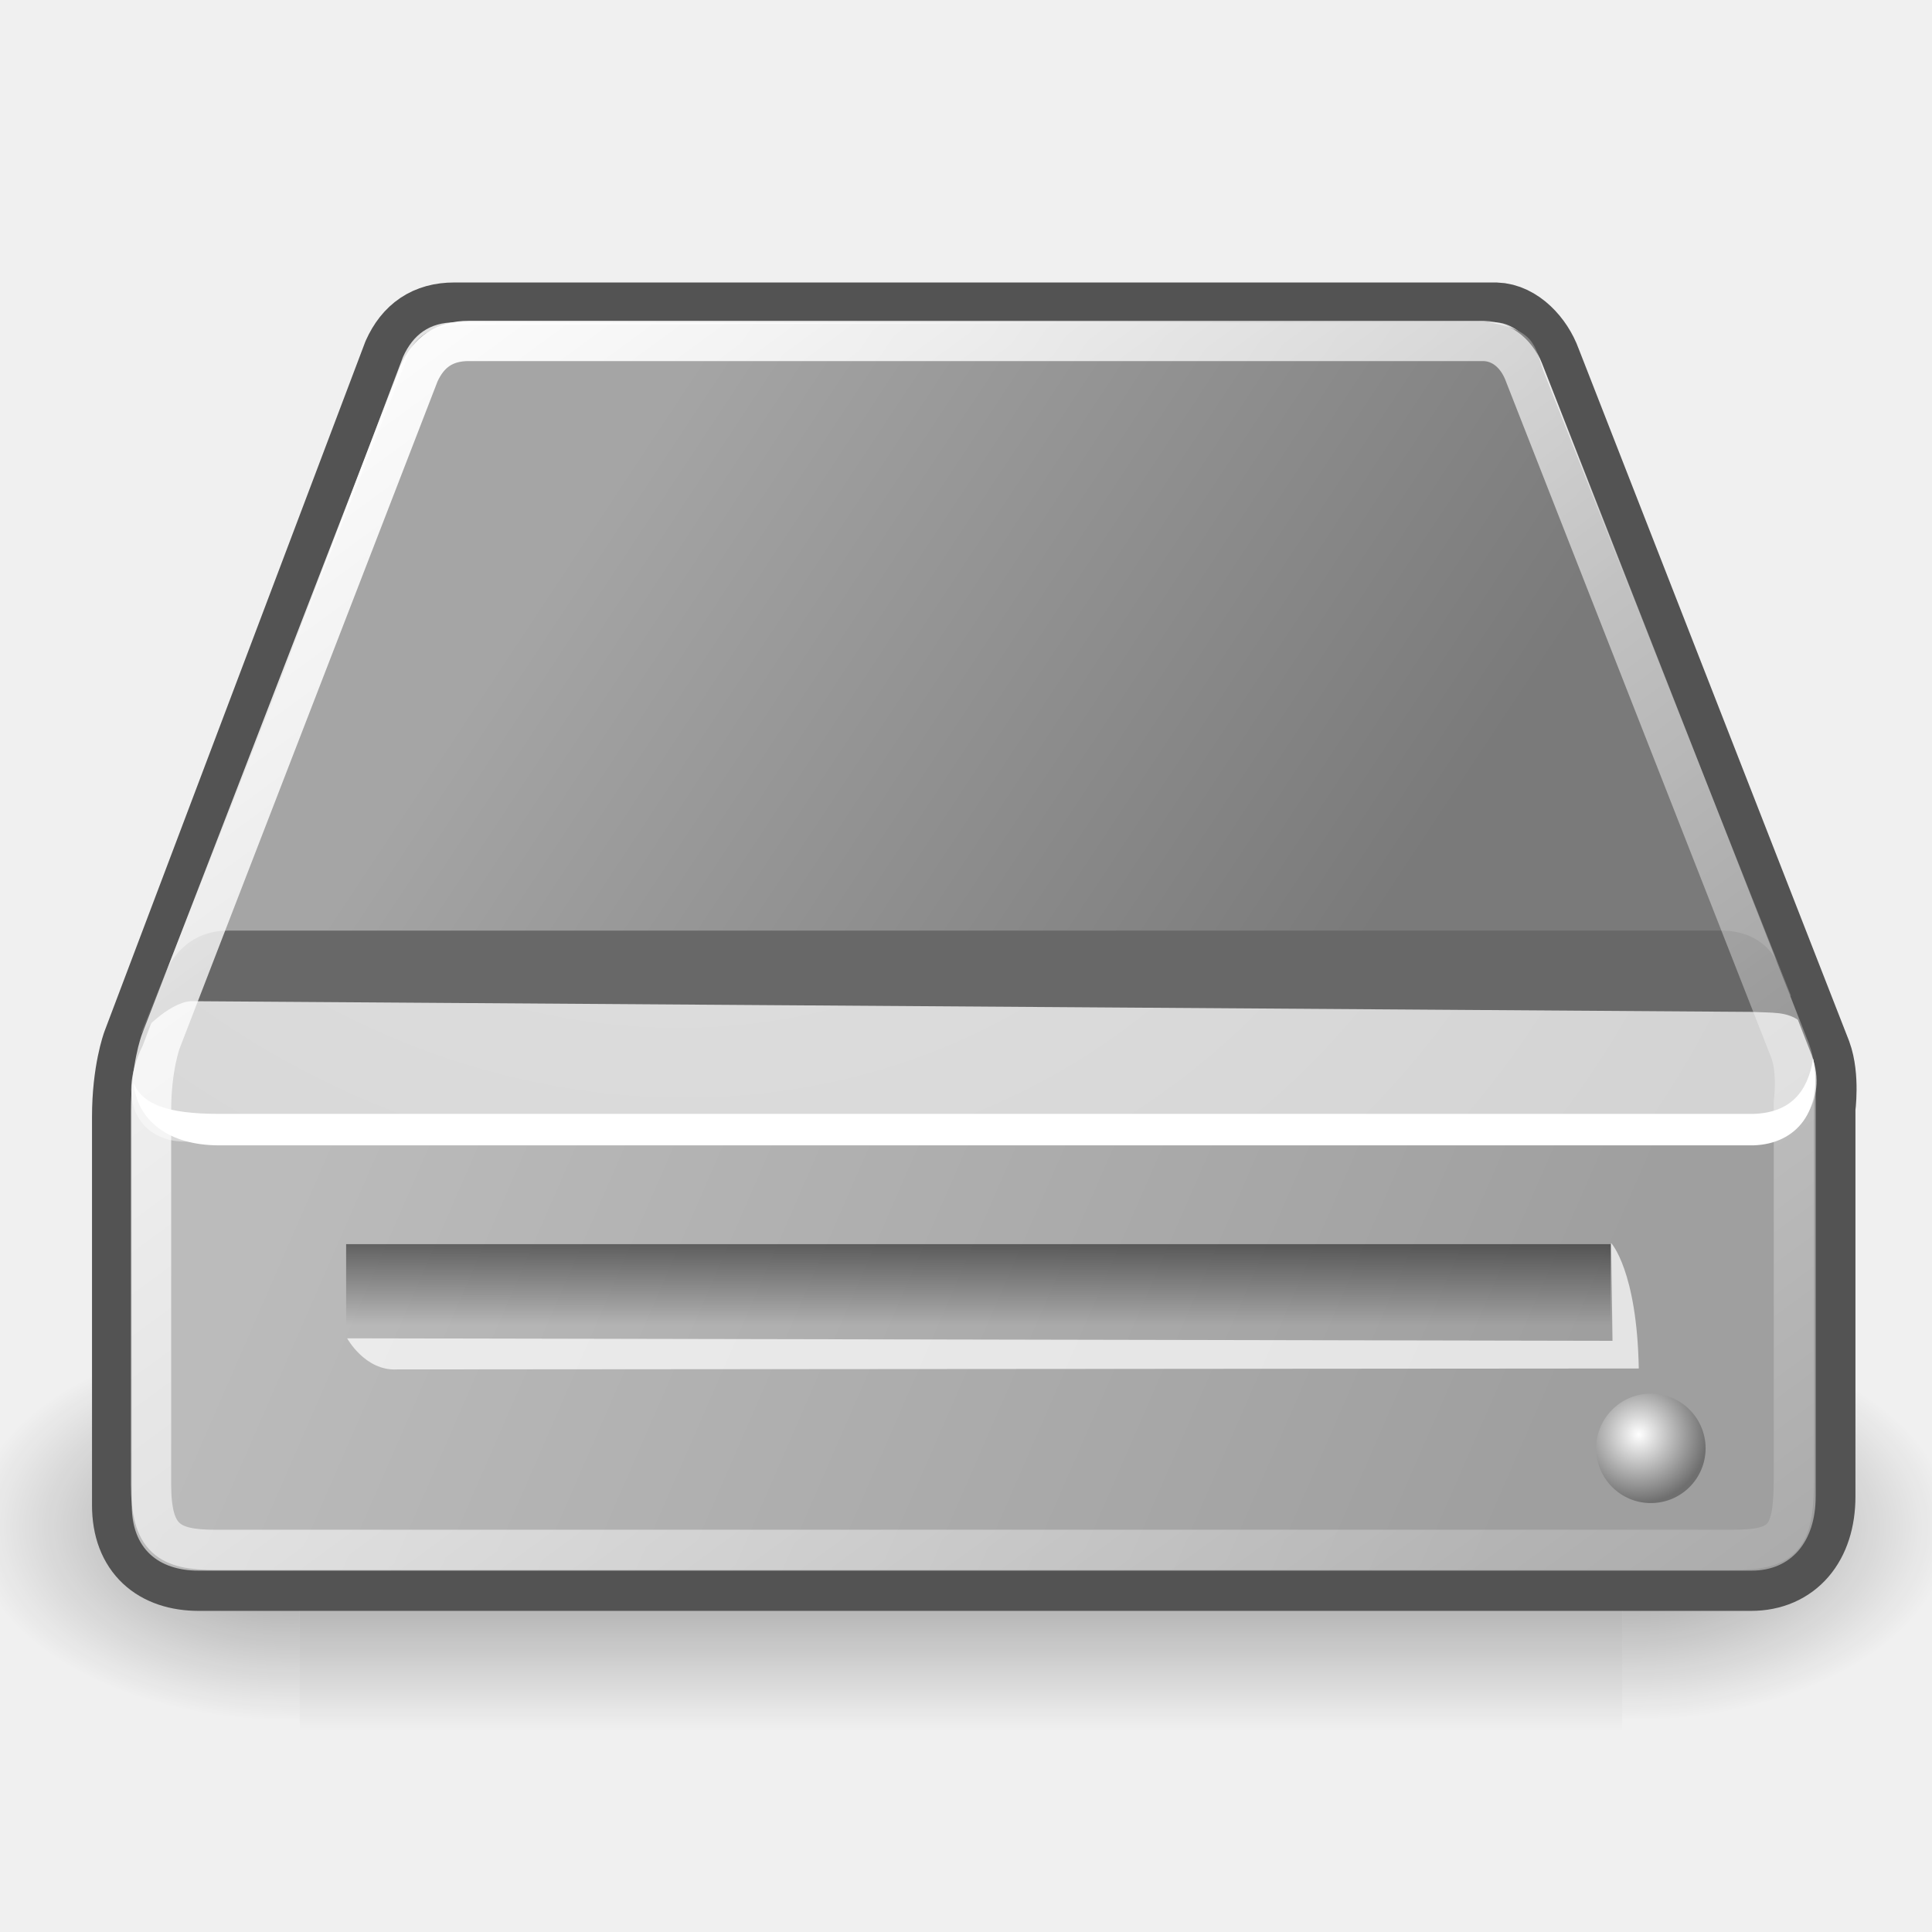
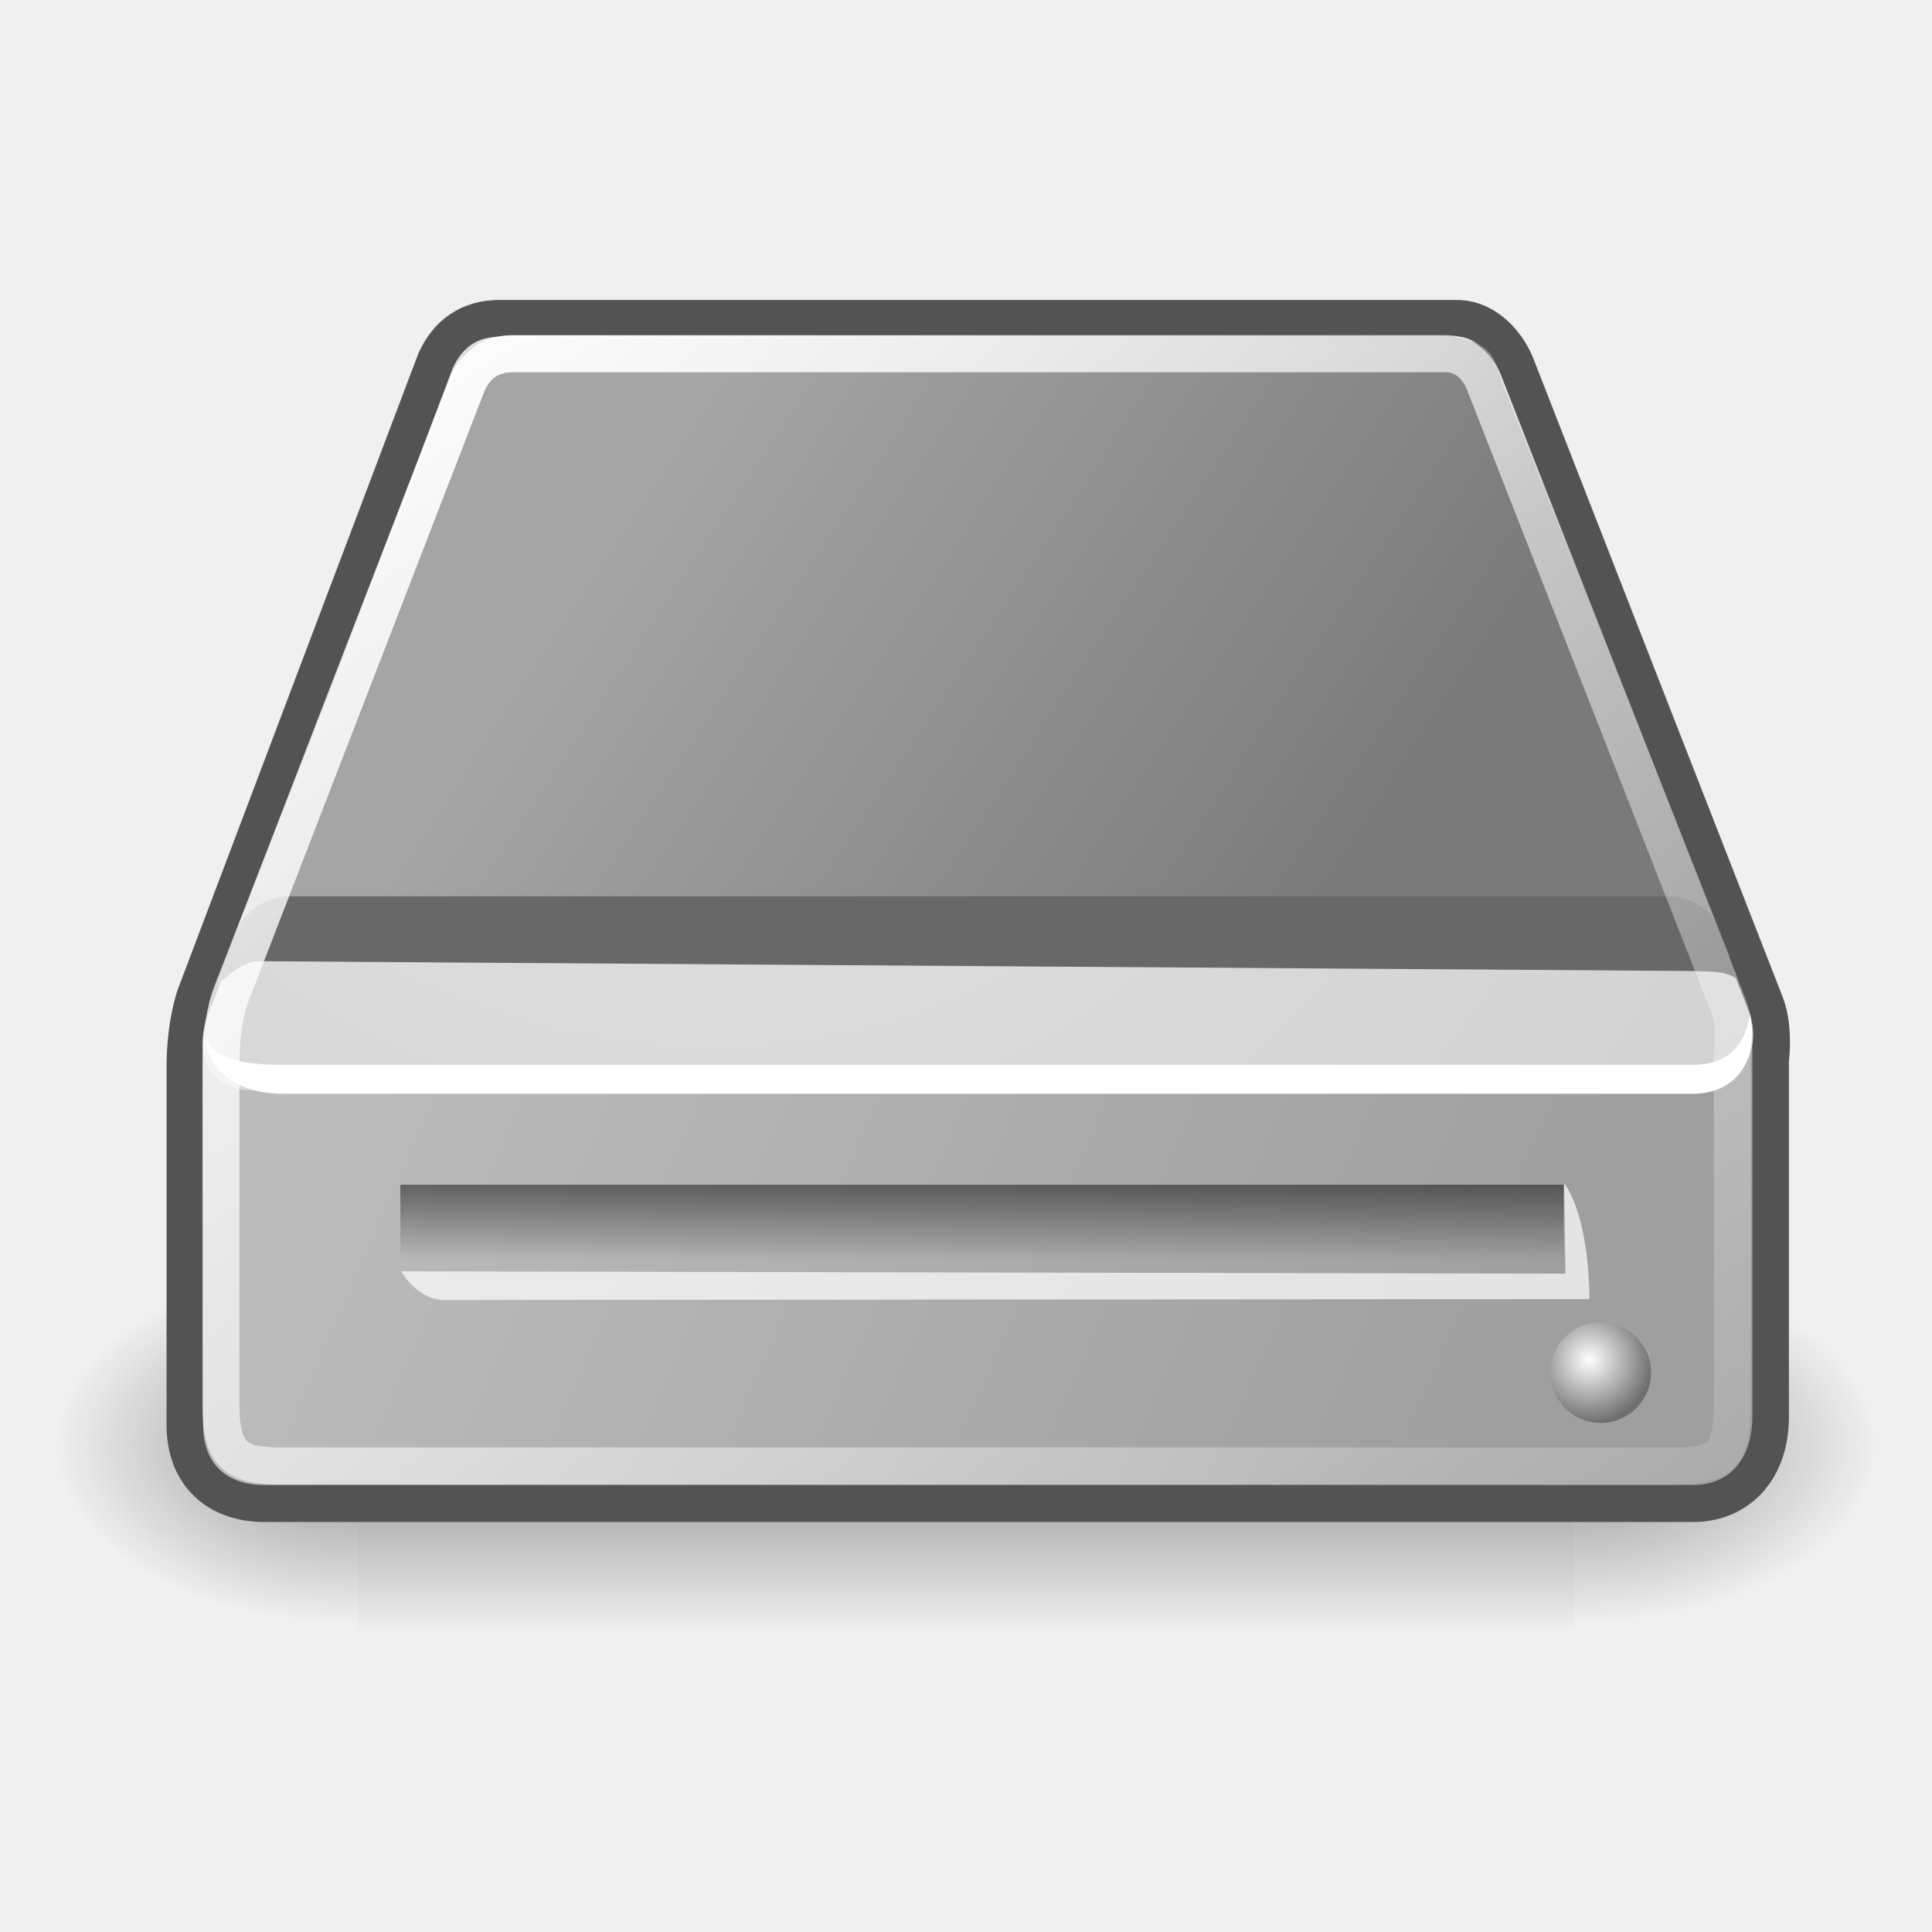
- <svg xmlns="http://www.w3.org/2000/svg" xmlns:xlink="http://www.w3.org/1999/xlink" id="svg2913" height="48px" width="48px">
+ <svg xmlns="http://www.w3.org/2000/svg" xmlns:xlink="http://www.w3.org/1999/xlink" id="svg2913" height="22" width="22" version="1.1">
  <defs id="defs3">
    <radialGradient xlink:href="#linearGradient5060" id="radialGradient6719" gradientUnits="userSpaceOnUse" gradientTransform="matrix(-2.774389,0,0,1.969706,112.7623,-872.8854)" cx="605.714" cy="486.648" fx="605.714" fy="486.648" r="117.143" />
    <linearGradient id="linearGradient5060">
      <stop style="stop-color:black;stop-opacity:1;" offset="0" id="stop5062" />
      <stop style="stop-color:black;stop-opacity:0;" offset="1" id="stop5064" />
    </linearGradient>
    <radialGradient xlink:href="#linearGradient5060" id="radialGradient6717" gradientUnits="userSpaceOnUse" gradientTransform="matrix(2.774389,0,0,1.969706,-1891.633,-872.8854)" cx="605.714" cy="486.648" fx="605.714" fy="486.648" r="117.143" />
    <linearGradient id="linearGradient5048">
      <stop style="stop-color:black;stop-opacity:0;" offset="0" id="stop5050" />
      <stop id="stop5056" offset="0.5" style="stop-color:black;stop-opacity:1;" />
      <stop style="stop-color:black;stop-opacity:0;" offset="1" id="stop5052" />
    </linearGradient>
    <linearGradient xlink:href="#linearGradient5048" id="linearGradient6715" gradientUnits="userSpaceOnUse" gradientTransform="matrix(2.774389,0,0,1.969706,-1892.179,-872.8854)" x1="302.857" y1="366.648" x2="302.857" y2="609.505" />
    <linearGradient id="linearGradient5699">
      <stop id="stop5701" offset="0" style="stop-color:#7a7a7a;stop-opacity:1;" />
      <stop id="stop5703" offset="1" style="stop-color:#a5a5a5;stop-opacity:1;" />
    </linearGradient>
    <linearGradient id="linearGradient2681">
      <stop style="stop-color:#000000;stop-opacity:0.475;" offset="0" id="stop2683" />
      <stop style="stop-color:#000000;stop-opacity:0;" offset="1" id="stop2685" />
    </linearGradient>
    <linearGradient id="linearGradient2673">
      <stop style="stop-color:#ffffff;stop-opacity:1;" offset="0" id="stop2675" />
      <stop style="stop-color:#6f6f6f;stop-opacity:1;" offset="1" id="stop2677" />
    </linearGradient>
    <linearGradient id="linearGradient4264">
      <stop id="stop4266" offset="0" style="stop-color:#000000;stop-opacity:1;" />
      <stop id="stop4268" offset="1" style="stop-color:#000000;stop-opacity:0;" />
    </linearGradient>
    <linearGradient id="linearGradient4254">
      <stop id="stop4256" offset="0" style="stop-color:#ffffff;stop-opacity:1;" />
      <stop id="stop4258" offset="1" style="stop-color:#ffffff;stop-opacity:0;" />
    </linearGradient>
    <linearGradient id="linearGradient4244">
      <stop id="stop4246" offset="0" style="stop-color:#e4e4e4;stop-opacity:1;" />
      <stop id="stop4248" offset="1" style="stop-color:#d3d3d3;stop-opacity:1;" />
    </linearGradient>
    <linearGradient id="linearGradient4228">
      <stop id="stop4230" offset="0" style="stop-color:#bbbbbb;stop-opacity:1;" />
      <stop id="stop4232" offset="1" style="stop-color:#9f9f9f;stop-opacity:1;" />
    </linearGradient>
-     <linearGradient gradientUnits="userSpaceOnUse" y2="40.944" x2="36.183" y1="28.481" x1="7.605" id="linearGradient4234" xlink:href="#linearGradient4228" gradientTransform="translate(0,5.546300e-2)" />
-     <radialGradient gradientUnits="userSpaceOnUse" gradientTransform="matrix(1.286242,0.781698,-0.710782,1.169552,-2.354348,-4.821398)" r="20.936" fy="2.959" fx="15.571" cy="2.959" cx="15.571" id="radialGradient4250" xlink:href="#linearGradient4244" />
-     <linearGradient gradientUnits="userSpaceOnUse" y2="47.621" x2="44.096" y1="4.433" x1="12.378" id="linearGradient4260" xlink:href="#linearGradient4254" gradientTransform="translate(0,5.546300e-2)" />
-     <radialGradient gradientUnits="userSpaceOnUse" gradientTransform="matrix(1,0,0,0.651032,-6.731815e-16,9.455693)" r="23.555" fy="27.096" fx="23.202" cy="27.096" cx="23.202" id="radialGradient4270" xlink:href="#linearGradient4264" />
-     <radialGradient xlink:href="#linearGradient2673" id="radialGradient2679" cx="40.797" cy="33.734" fx="40.797" fy="33.734" r="0.984" gradientUnits="userSpaceOnUse" gradientTransform="matrix(1.253968,-7.218212e-15,7.218212e-15,1.253968,-10.36111,-8.56746)" />
+     <linearGradient gradientUnits="userSpaceOnUse" y2="40.944" x2="36.183" y1="28.481" x1="7.605" id="linearGradient4234" xlink:href="#linearGradient4228" gradientTransform="matrix(0.421676,0,0,0.421676,0.932487,26.47955)" />
+     <radialGradient gradientUnits="userSpaceOnUse" gradientTransform="matrix(0.5423774,0.3296233,-0.2997197,0.4931721,-0.06028495,24.4231)" r="20.936" fy="2.959" fx="15.571" cy="2.959" cx="15.571" id="radialGradient4250" xlink:href="#linearGradient4244" />
+     <linearGradient gradientUnits="userSpaceOnUse" y2="47.621" x2="44.096" y1="4.433" x1="12.378" id="linearGradient4260" xlink:href="#linearGradient4254" gradientTransform="matrix(0.421676,0,0,0.421676,0.932487,26.47955)" />
+     <radialGradient gradientUnits="userSpaceOnUse" gradientTransform="matrix(1,0,0,0.651032,0,9.455693)" r="23.555" fy="27.096" fx="23.202" cy="27.096" cx="23.202" id="radialGradient4270" xlink:href="#linearGradient4264" />
+     <radialGradient xlink:href="#linearGradient2673" id="radialGradient2679" cx="40.797" cy="33.734" fx="40.797" fy="33.734" r="0.984" gradientUnits="userSpaceOnUse" gradientTransform="matrix(0.7302036,0,0,0.7302036,-11.68962,16.85136)" />
    <linearGradient xlink:href="#linearGradient2681" id="linearGradient2687" x1="25.785" y1="32.363" x2="25.785" y2="35.67" gradientUnits="userSpaceOnUse" />
    <linearGradient xlink:href="#linearGradient2681" id="linearGradient2689" gradientUnits="userSpaceOnUse" x1="25.785" y1="32.363" x2="25.785" y2="35.67" />
-     <linearGradient gradientUnits="userSpaceOnUse" y2="10.596" x2="16.127" y1="22.705" x1="34.421" id="linearGradient5705" xlink:href="#linearGradient5699" />
+     <linearGradient gradientUnits="userSpaceOnUse" y2="10.596" x2="16.127" y1="22.705" x1="34.421" id="linearGradient5705" xlink:href="#linearGradient5699" gradientTransform="matrix(0.421676,0,0,0.421676,0.932487,26.45617)" />
  </defs>
-   <g id="layer2">
-     <g transform="matrix(2.45274e-2,0,0,2.086758e-2,45.69054,36.1536)" id="g6707">
-       <rect style="opacity:0.402;color:black;fill:url(#linearGradient6715);fill-opacity:1;fill-rule:nonzero;stroke:none;stroke-width:1;stroke-linecap:round;stroke-linejoin:miter;marker:none;marker-start:none;marker-mid:none;marker-end:none;stroke-miterlimit:4;stroke-dasharray:none;stroke-dashoffset:0;stroke-opacity:1;visibility:visible;display:inline;overflow:visible" id="rect6709" width="1339.633" height="478.357" x="-1559.252" y="-150.697" />
-       <path style="opacity:0.402;color:black;fill:url(#radialGradient6717);fill-opacity:1;fill-rule:nonzero;stroke:none;stroke-width:1;stroke-linecap:round;stroke-linejoin:miter;marker:none;marker-start:none;marker-mid:none;marker-end:none;stroke-miterlimit:4;stroke-dasharray:none;stroke-dashoffset:0;stroke-opacity:1;visibility:visible;display:inline;overflow:visible" d="M -219.619,-150.68 C -219.619,-150.68 -219.619,327.65 -219.619,327.65 C -76.745,328.551 125.781,220.481 125.781,88.454 C 125.781,-43.572 -33.655,-150.68 -219.619,-150.68 z " id="path6711" />
-       <path id="path6713" d="M -1559.252,-150.68 C -1559.252,-150.68 -1559.252,327.65 -1559.252,327.65 C -1702.127,328.551 -1904.652,220.481 -1904.652,88.454 C -1904.652,-43.572 -1745.216,-150.68 -1559.252,-150.68 z " style="opacity:0.402;color:black;fill:url(#radialGradient6719);fill-opacity:1;fill-rule:nonzero;stroke:none;stroke-width:1;stroke-linecap:round;stroke-linejoin:miter;marker:none;marker-start:none;marker-mid:none;marker-end:none;stroke-miterlimit:4;stroke-dasharray:none;stroke-dashoffset:0;stroke-opacity:1;visibility:visible;display:inline;overflow:visible" />
+   <g id="layer2" transform="translate(0,-26)">
+     <g transform="matrix(0.01034262,0,0,0.00879936,20.19909,41.70127)" id="g6707">
+       <rect style="color:#000000;display:inline;overflow:visible;visibility:visible;opacity:0.402;fill:url(#linearGradient6715);fill-opacity:1;fill-rule:nonzero;stroke:none;stroke-width:1;stroke-linecap:round;stroke-linejoin:miter;stroke-miterlimit:4;stroke-dasharray:none;stroke-dashoffset:0;stroke-opacity:1;marker:none;marker-start:none;marker-mid:none;marker-end:none" id="rect6709" width="1339.633" height="478.357" x="-1559.252" y="-150.697" />
+       <path style="color:#000000;display:inline;overflow:visible;visibility:visible;opacity:0.402;fill:url(#radialGradient6717);fill-opacity:1;fill-rule:nonzero;stroke:none;stroke-width:1;stroke-linecap:round;stroke-linejoin:miter;stroke-miterlimit:4;stroke-dasharray:none;stroke-dashoffset:0;stroke-opacity:1;marker:none;marker-start:none;marker-mid:none;marker-end:none" d="m -219.619,-150.68 c 0,0 0,478.331 0,478.331 142.874,0.9 345.4,-107.17 345.4,-239.196 0,-132.027 -159.437,-239.135 -345.4,-239.135 z" id="path6711" />
+       <path id="path6713" d="m -1559.252,-150.68 c 0,0 0,478.331 0,478.331 -142.874,0.9 -345.4,-107.17 -345.4,-239.196 0,-132.027 159.437,-239.135 345.4,-239.135 z" style="color:#000000;display:inline;overflow:visible;visibility:visible;opacity:0.402;fill:url(#radialGradient6719);fill-opacity:1;fill-rule:nonzero;stroke:none;stroke-width:1;stroke-linecap:round;stroke-linejoin:miter;stroke-miterlimit:4;stroke-dasharray:none;stroke-dashoffset:0;stroke-opacity:1;marker:none;marker-start:none;marker-mid:none;marker-end:none" />
    </g>
-     <path id="path4196" d="M 11.286,8.018 C 10.661,8.018 10.254,8.308 10.004,8.862 C 10.004,8.862 3.536,25.965 3.536,25.965 C 3.536,25.965 3.286,26.637 3.286,27.747 C 3.286,27.747 3.286,37.397 3.286,37.397 C 3.286,38.479 3.943,39.022 4.942,39.022 L 43.504,39.022 C 44.489,39.022 45.098,38.303 45.098,37.178 L 45.098,27.528 C 45.098,27.528 45.204,26.757 45.004,26.215 L 38.286,9.018 C 38.101,8.506 37.649,8.03 37.161,8.018 L 11.286,8.018 z " style="fill:none;fill-opacity:1;fill-rule:evenodd;stroke:#535353;stroke-width:2;stroke-linecap:round;stroke-linejoin:round;stroke-miterlimit:4;stroke-dasharray:none;stroke-opacity:1" />
-     <path id="path4170" d="M 3.274,27.052 L 4.038,26.36 L 41.648,26.423 L 45.11,26.74 L 45.11,37.178 C 45.11,38.304 44.503,39.022 43.518,39.022 L 4.935,39.022 C 3.937,39.022 3.274,38.48 3.274,37.397 L 3.274,27.052 z " style="fill:url(#linearGradient4234);fill-opacity:1;fill-rule:evenodd;stroke:none;stroke-width:1.02px;stroke-linecap:butt;stroke-linejoin:miter;stroke-opacity:1" />
-     <path id="path3093" d="M 3.549,25.97 C 2.835,27.434 3.548,28.363 4.585,28.363 C 4.585,28.363 43.585,28.363 43.585,28.363 C 44.704,28.339 45.43,27.351 45.013,26.22 L 38.299,9.009 C 38.115,8.497 37.644,8.021 37.156,8.009 L 11.299,8.009 C 10.674,8.009 10.263,8.313 10.013,8.866 C 10.013,8.866 3.549,25.97 3.549,25.97 z " style="fill:url(#radialGradient4250);fill-opacity:1;fill-rule:evenodd;stroke:none;stroke-width:1px;stroke-linecap:butt;stroke-linejoin:miter;stroke-opacity:1" />
-     <path id="path4201" d="M 43.562,27.674 C 43.562,27.674 5.444,27.674 5.444,27.674 C 4.154,27.674 3.532,27.438 3.315,26.895 C 3.407,27.839 4.185,28.456 5.444,28.456 C 5.444,28.456 43.562,28.456 43.562,28.456 C 44.638,28.423 45.302,27.597 45.047,26.3 C 44.913,27.142 44.471,27.646 43.562,27.674 z " style="opacity:1;fill:#ffffff;fill-opacity:1;fill-rule:evenodd;stroke:none;stroke-width:1px;stroke-linecap:butt;stroke-linejoin:miter;stroke-opacity:1" />
-     <path id="path5637" d="M 38.345,9.212 C 38.345,9.212 44.5,24.75 44.5,24.75 C 43.881,24.352 43.619,24.037 43,24.125 L 5.25,24.125 C 4.543,24.125 3.838,24.875 3.838,24.875 L 10.125,8.875 C 10.259,8.375 10.749,8.073 11.412,8.073 L 36.831,7.985 C 38.157,8.162 38.124,8.593 38.345,9.212 z " style="opacity:1;color:#000000;fill:url(#linearGradient5705);fill-opacity:1.0;fill-rule:nonzero;stroke:none;stroke-width:1;stroke-linecap:butt;stroke-linejoin:miter;marker:none;marker-start:none;marker-mid:none;marker-end:none;stroke-miterlimit:4;stroke-dasharray:none;stroke-dashoffset:0;stroke-opacity:1;visibility:visible;display:inline;overflow:visible" />
-     <path style="stroke-opacity:1;stroke-linejoin:miter;stroke-linecap:butt;stroke-width:1px;stroke:none;fill-rule:evenodd;fill-opacity:1;fill:#686868" d="M 44.708,25.362 C 44.374,25.129 44.073,25.167 43.518,25.14 C 43.518,25.14 4.737,24.874 4.737,24.874 C 4.162,24.919 3.496,25.684 3.496,25.684 C 3.496,25.684 4.067,24.284 4.067,24.284 C 4.067,24.284 4.406,23.121 5.665,23.121 C 5.665,23.121 42.855,23.121 42.855,23.121 C 43.578,23.154 44.023,23.551 44.207,24.016 L 44.708,25.362 z " id="path5697" />
-     <path style="fill:none;fill-opacity:1;fill-rule:evenodd;stroke:url(#linearGradient4260);stroke-width:1;stroke-linecap:round;stroke-linejoin:round;stroke-miterlimit:4;stroke-dasharray:none;stroke-opacity:1" d="M 11.643,8.471 C 11.041,8.471 10.65,8.751 10.409,9.283 C 10.409,9.283 3.994,25.874 3.994,25.874 C 3.994,25.874 3.753,26.521 3.753,27.589 C 3.753,27.589 3.753,36.879 3.753,36.879 C 3.753,38.234 4.197,38.506 5.348,38.506 L 43.035,38.506 C 44.358,38.506 44.569,38.19 44.569,36.669 L 44.569,27.378 C 44.569,27.378 44.671,26.637 44.479,26.115 L 37.886,9.309 C 37.708,8.816 37.335,8.483 36.865,8.471 L 11.643,8.471 z " id="path4252" />
-     <g id="g2142" transform="matrix(0.828197,0,0,0.61024,4.176,11.16143)" style="fill:url(#linearGradient2687);fill-opacity:1">
-       <rect y="32.363" x="5.341" height="3.865" width="37.931" id="rect2151" style="opacity:1;color:#000000;fill:url(#linearGradient2689);fill-opacity:1;fill-rule:evenodd;stroke:none;stroke-width:1;stroke-linecap:square;stroke-linejoin:round;marker:none;marker-start:none;marker-mid:none;marker-end:none;stroke-miterlimit:4;stroke-dasharray:none;stroke-dashoffset:0;stroke-opacity:0.424;visibility:visible;display:inline;overflow:visible" />
+     <path id="path4196" d="m 5.691,29.837 c -0.264,0 -0.435,0.122 -0.54,0.356 0,0 -2.728,7.212 -2.728,7.212 0,0 -0.105,0.283 -0.105,0.751 0,0 0,4.069 0,4.069 0,0.457 0.277,0.685 0.698,0.685 h 16.261 c 0.415,0 0.672,-0.303 0.672,-0.777 v -4.069 c 0,0 0.045,-0.325 -0.04,-0.553 L 17.077,30.259 C 16.999,30.043 16.808,29.842 16.602,29.837 Z" style="fill:none;fill-opacity:1;fill-rule:evenodd;stroke:#535353;stroke-width:0.843;stroke-linecap:round;stroke-linejoin:round;stroke-miterlimit:4;stroke-dasharray:none;stroke-opacity:1" />
+     <path id="path4170" d="m 2.313,37.863 0.322,-0.292 15.859,0.026 1.46,0.134 v 4.402 c 0,0.475 -0.256,0.777 -0.671,0.777 H 3.014 c -0.421,0 -0.701,-0.229 -0.701,-0.685 z" style="fill:url(#linearGradient4234);fill-opacity:1;fill-rule:evenodd;stroke:none;stroke-width:0.43px;stroke-linecap:butt;stroke-linejoin:miter;stroke-opacity:1" />
+     <path id="path3093" d="m 2.429,37.407 c -0.301,0.617 -2.59e-4,1.009 0.437,1.009 0,0 16.445,0 16.445,0 0.472,-0.01 0.778,-0.427 0.602,-0.904 l -2.831,-7.257 c -0.078,-0.216 -0.276,-0.417 -0.482,-0.422 H 5.697 c -0.264,0 -0.437,0.128 -0.542,0.361 0,0 -2.726,7.212 -2.726,7.212 z" style="fill:url(#radialGradient4250);fill-opacity:1;fill-rule:evenodd;stroke:none;stroke-width:0.422px;stroke-linecap:butt;stroke-linejoin:miter;stroke-opacity:1" />
+     <path id="path4201" d="m 19.302,38.126 c 0,0 -16.074,-1e-6 -16.074,0 -0.544,0 -0.806,-0.1 -0.897,-0.329 0.039,0.398 0.367,0.658 0.897,0.658 0,0 16.074,0 16.074,0 0.454,-0.014 0.733,-0.362 0.626,-0.909 -0.057,0.355 -0.243,0.568 -0.626,0.579 z" style="opacity:1;fill:#ffffff;fill-opacity:1;fill-rule:evenodd;stroke:none;stroke-width:0.422px;stroke-linecap:butt;stroke-linejoin:miter;stroke-opacity:1" />
+     <path id="path5637" d="m 17.102,30.341 c 0,0 2.596,6.552 2.596,6.552 -0.261,-0.168 -0.372,-0.301 -0.633,-0.264 H 3.146 c -0.298,0 -0.595,0.316 -0.595,0.316 l 2.651,-6.747 c 0.056,-0.211 0.263,-0.338 0.543,-0.338 l 10.719,-0.037 c 0.559,0.075 0.545,0.257 0.638,0.518 z" style="color:#000000;display:inline;overflow:visible;visibility:visible;opacity:1;fill:url(#linearGradient5705);fill-opacity:1;fill-rule:nonzero;stroke:none;stroke-width:0.422;stroke-linecap:butt;stroke-linejoin:miter;stroke-miterlimit:4;stroke-dasharray:none;stroke-dashoffset:0;stroke-opacity:1;marker:none;marker-start:none;marker-mid:none;marker-end:none" />
+     <path style="fill:#686868;fill-opacity:1;fill-rule:evenodd;stroke:none;stroke-width:0.422px;stroke-linecap:butt;stroke-linejoin:miter;stroke-opacity:1" d="m 19.785,37.151 c -0.141,-0.098 -0.268,-0.082 -0.502,-0.094 0,0 -16.353,-0.112 -16.353,-0.112 -0.242,0.019 -0.523,0.341 -0.523,0.341 0,0 0.241,-0.59 0.241,-0.59 0,0 0.143,-0.49 0.674,-0.49 0,0 15.682,0 15.682,0 0.305,0.014 0.492,0.181 0.57,0.378 z" id="path5697" />
+     <path style="fill:none;fill-opacity:1;fill-rule:evenodd;stroke:url(#linearGradient4260);stroke-width:0.422;stroke-linecap:round;stroke-linejoin:round;stroke-miterlimit:4;stroke-dasharray:none;stroke-opacity:1" d="m 5.842,30.028 c -0.254,0 -0.419,0.118 -0.52,0.343 0,0 -2.705,6.996 -2.705,6.996 0,0 -0.101,0.273 -0.101,0.723 0,0 0,3.917 0,3.917 0,0.571 0.187,0.686 0.672,0.686 h 15.892 c 0.558,0 0.647,-0.133 0.647,-0.775 v -3.917 c 0,0 0.043,-0.313 -0.038,-0.533 l -2.78,-7.087 c -0.075,-0.208 -0.232,-0.348 -0.43,-0.353 z" id="path4252" />
+     <g id="g2142" transform="matrix(0.3492308,0,0,0.2573236,2.693407,31.16267)" style="fill:url(#linearGradient2687);fill-opacity:1">
+       <rect y="32.363" x="5.341" height="3.865" width="37.931" id="rect2151" style="color:#000000;display:inline;overflow:visible;visibility:visible;opacity:1;fill:url(#linearGradient2689);fill-opacity:1;fill-rule:evenodd;stroke:none;stroke-width:1;stroke-linecap:square;stroke-linejoin:round;stroke-miterlimit:4;stroke-dasharray:none;stroke-dashoffset:0;stroke-opacity:0.424;marker:none;marker-start:none;marker-mid:none;marker-end:none" />
    </g>
-     <path style="opacity:0.714;fill:#ffffff;fill-opacity:1;fill-rule:evenodd;stroke:none;stroke-width:1px;stroke-linecap:butt;stroke-linejoin:miter;stroke-opacity:1" d="M 8.625,33.25 C 8.625,33.25 9.07,34.067 9.865,34.023 C 9.865,34.023 40.715,34 40.715,34 C 40.671,31.569 40.028,30.881 40.028,30.881 L 40.062,33.312 L 8.625,33.25 z " id="path1899" />
-     <path style="opacity:1;color:#000000;fill:url(#radialGradient2679);fill-opacity:1;fill-rule:evenodd;stroke:none;stroke-width:1.02px;stroke-linecap:butt;stroke-linejoin:miter;marker:none;marker-start:none;marker-mid:none;marker-end:none;stroke-miterlimit:4;stroke-dasharray:none;stroke-dashoffset:0;stroke-opacity:1;visibility:visible;display:inline;overflow:visible;font-family:Bitstream Vera Sans" id="path2671" d="M 42 33.984 A 0.984 0.984 0 1 1  40.031,33.984 A 0.984 0.984 0 1 1  42 33.984 z" transform="matrix(1.380952,0,0,1.380952,-15.625,-10.94643)" />
+     <path style="opacity:0.714;fill:#ffffff;fill-opacity:1;fill-rule:evenodd;stroke:none;stroke-width:0.422px;stroke-linecap:butt;stroke-linejoin:miter;stroke-opacity:1" d="m 4.569,40.477 c 0,0 0.187,0.344 0.523,0.326 0,0 13.009,-0.01 13.009,-0.01 -0.019,-1.025 -0.29,-1.315 -0.29,-1.315 l 0.015,1.025 z" id="path1899" />
+     <circle style="color:#000000;font-family:'Bitstream Vera Sans';display:inline;overflow:visible;visibility:visible;opacity:1;fill:url(#radialGradient2679);fill-opacity:1;fill-rule:evenodd;stroke:none;stroke-width:0.594px;stroke-linecap:butt;stroke-linejoin:miter;stroke-miterlimit:4;stroke-dasharray:none;stroke-dashoffset:0;stroke-opacity:1;marker:none;marker-start:none;marker-mid:none;marker-end:none" id="path2671" cx="18.228" cy="41.63" r="0.573" />
  </g>
</svg>
